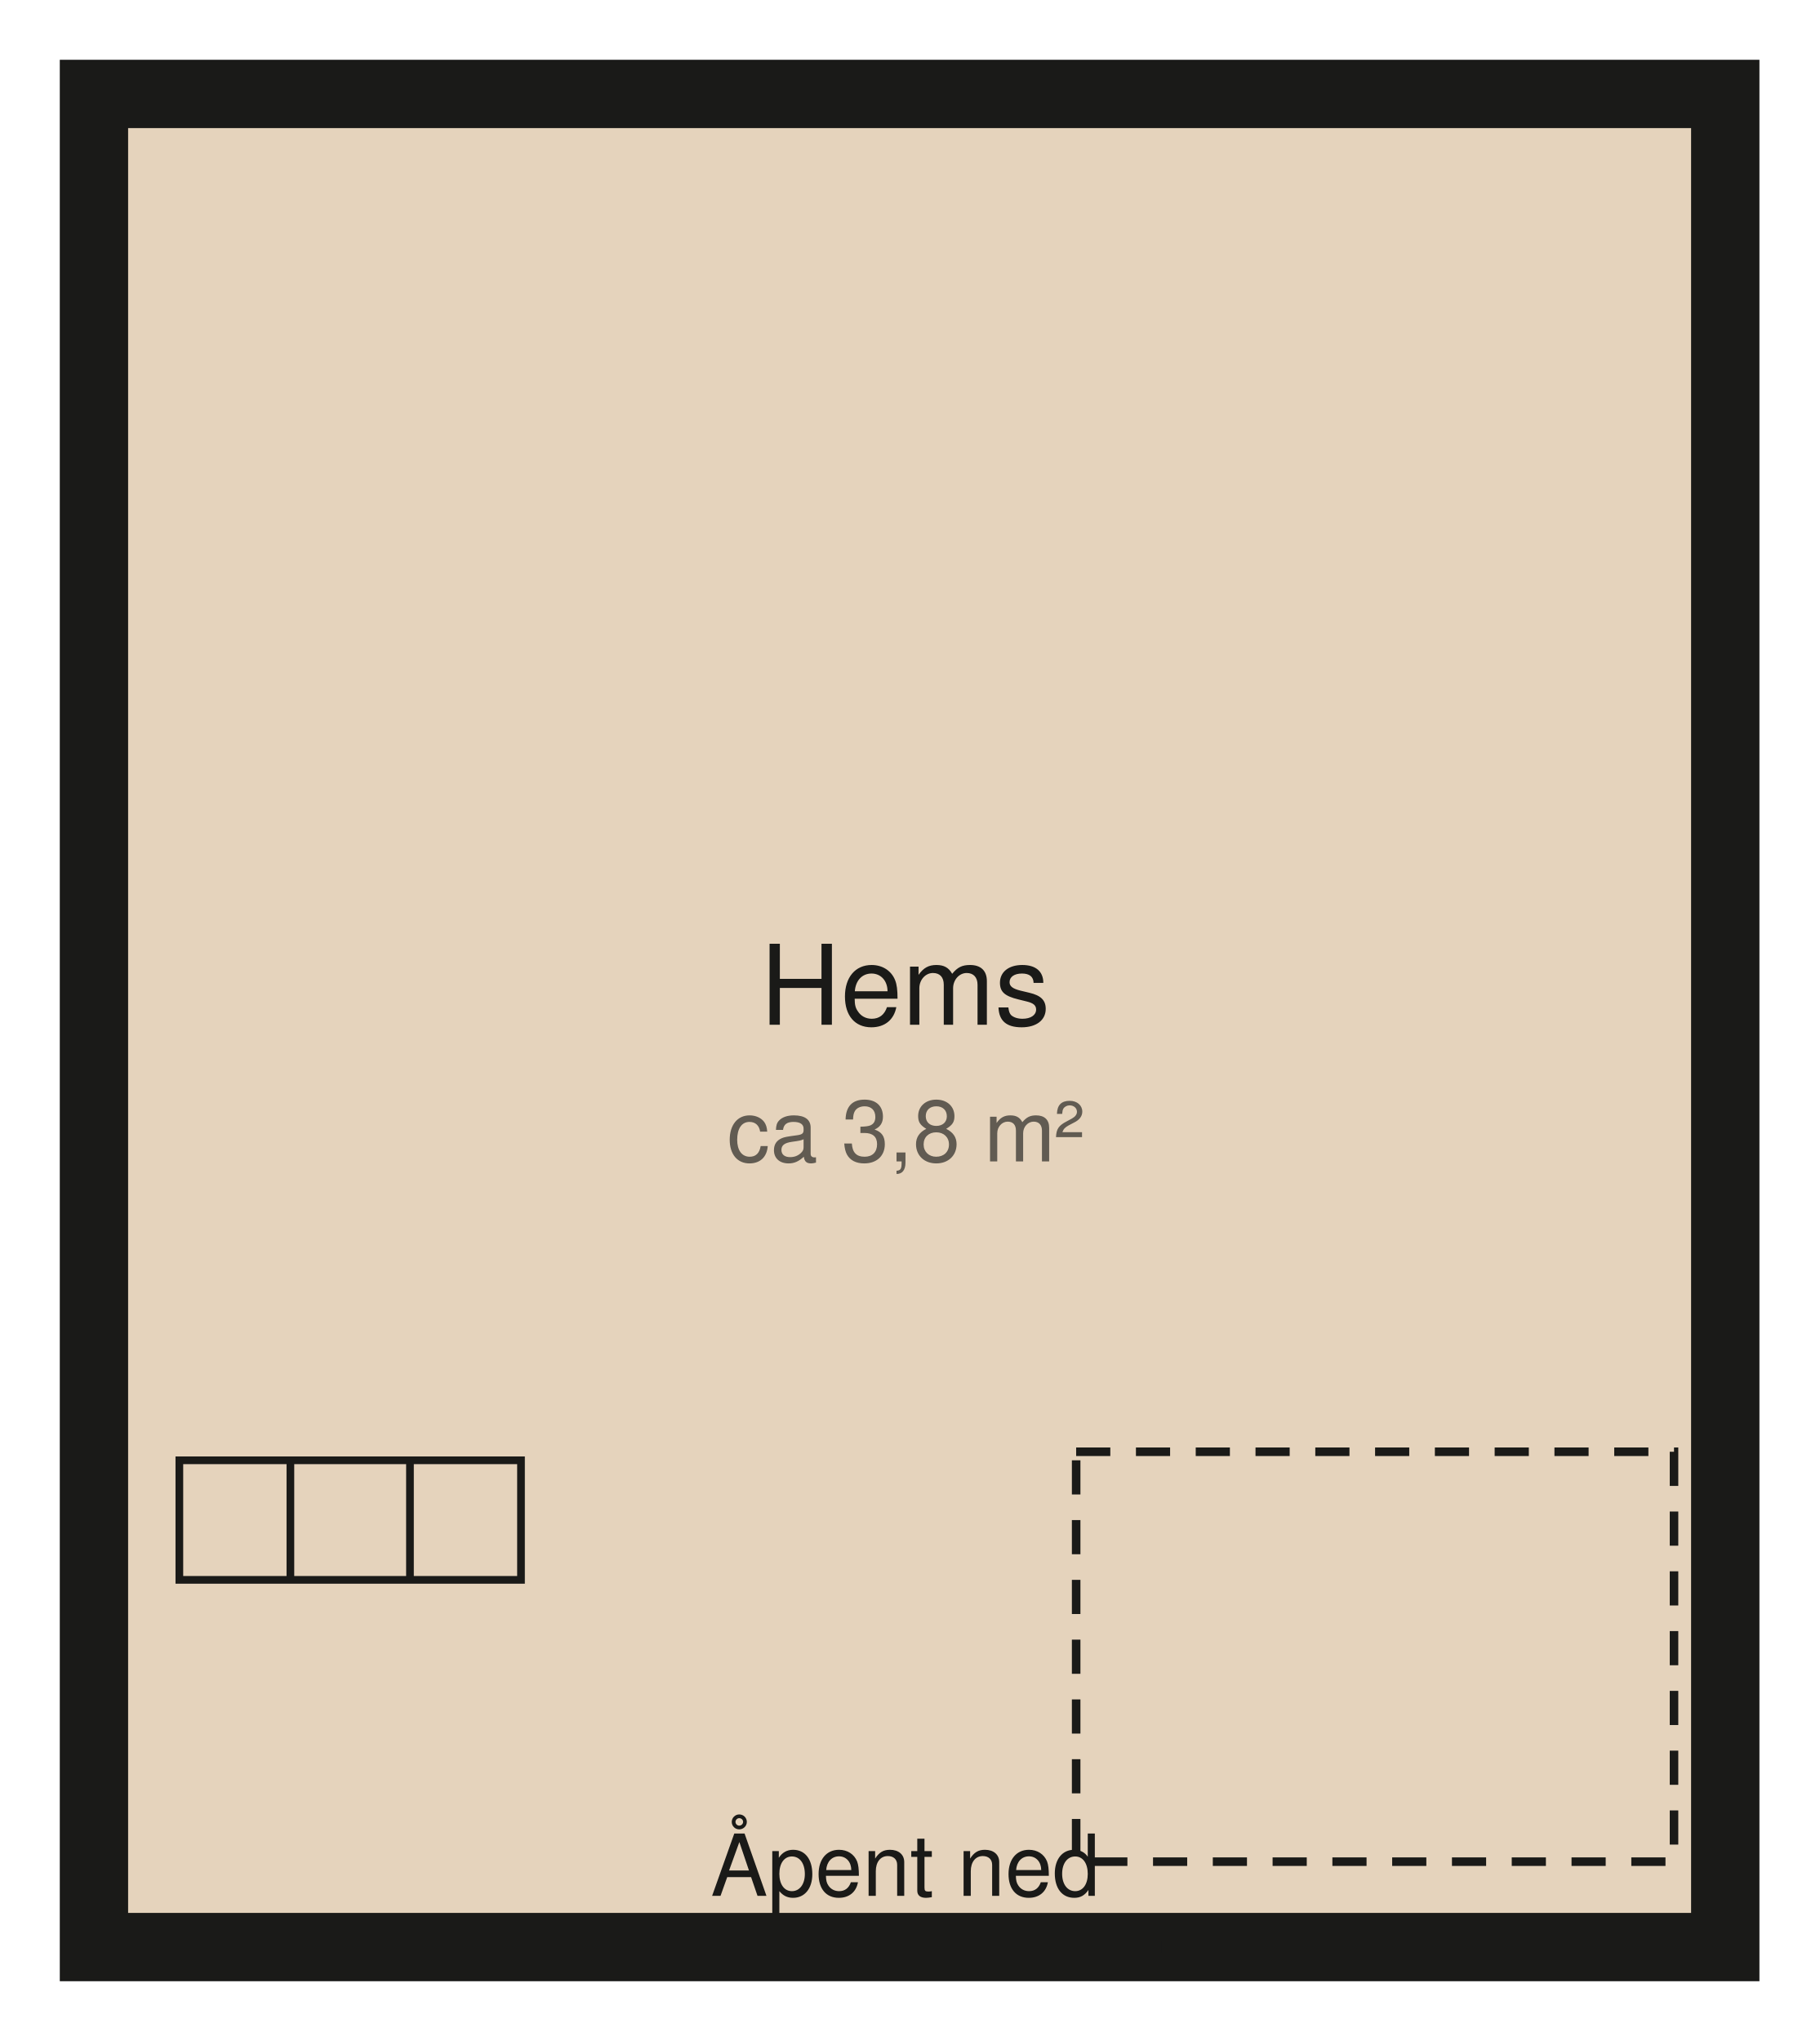
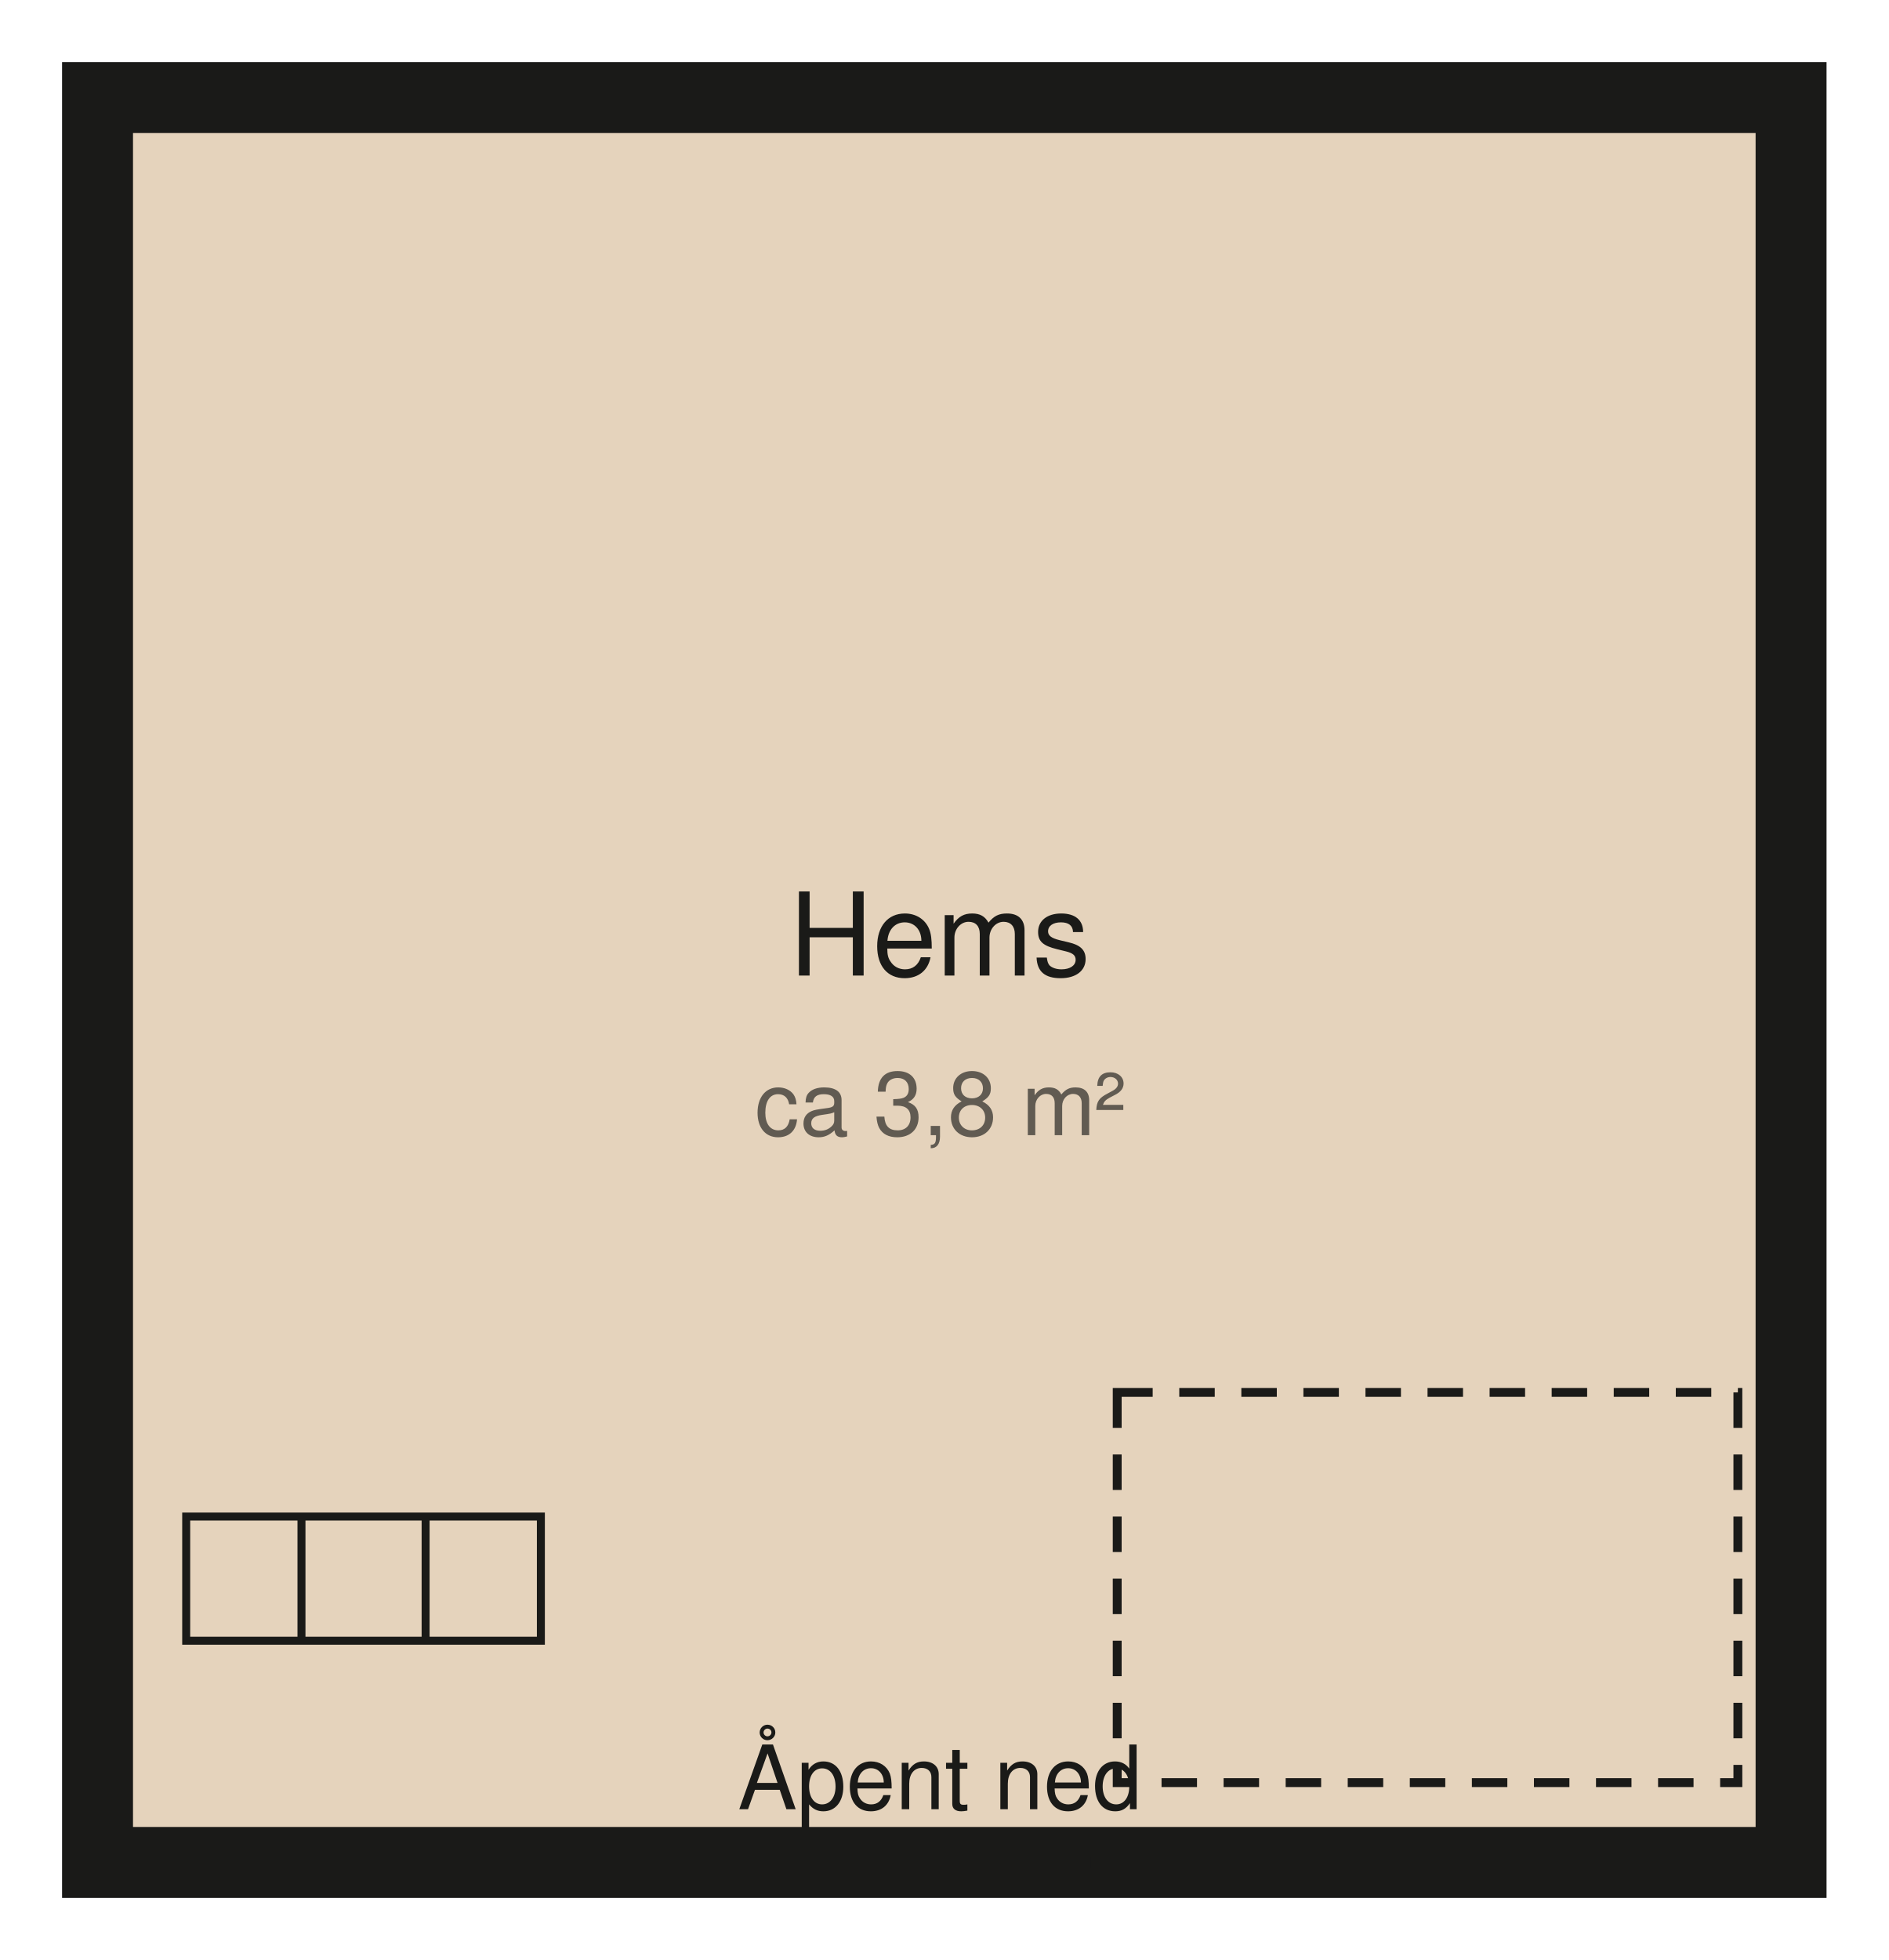
- <svg xmlns="http://www.w3.org/2000/svg" viewBox="0 0 213 239">
-   <polygon points="11,11 202,11 202,228 11,228" fill="#E5D3BC" />
-   <polygon points="11,11 202,11 202,228 11,228" fill="none" stroke="#1A1A18" stroke-width="8" />
-   <polygon points="126,170 196,170 196,218 126,218" fill="none" stroke="#1A1A18" stroke-width="1" stroke-dasharray="4 3" />
-   <line x1="11" y1="228" x2="202" y2="228" stroke="#1A1A18" stroke-width="1.4" stroke-dasharray="8 5" />
-   <text x="106" y="222" font-family="Helvetica" font-size="10" fill="#1A1A18" text-anchor="middle">Åpent ned</text>
+ <svg xmlns="http://www.w3.org/2000/svg" viewBox="0 0 213 221">
+   <polygon points="11,11 202,11 202,210 11,210" fill="#E5D3BC" />
+   <polygon points="11,11 202,11 202,210 11,210" fill="none" stroke="#1A1A18" stroke-width="8" />
+   <polygon points="126,157 196,157 196,201 126,201" fill="none" stroke="#1A1A18" stroke-width="1" stroke-dasharray="4 3" />
+   <line x1="11" y1="210" x2="202" y2="210" stroke="#1A1A18" stroke-width="1.4" stroke-dasharray="8 5" />
+   <text x="106" y="204" font-family="Helvetica" font-size="10" fill="#1A1A18" text-anchor="middle">Åpent ned</text>
  <rect x="21" y="171" width="40" height="14" fill="none" stroke="#1A1A18" stroke-width="0.9" />
  <line x1="34" y1="171" x2="34" y2="185" stroke="#1A1A18" stroke-width="0.9" />
  <line x1="48" y1="171" x2="48" y2="185" stroke="#1A1A18" stroke-width="0.9" />
  <g font-family="Helvetica" fill="#1A1A18" text-anchor="middle">
-     <text x="106" y="120" font-size="13">Hems</text>
-     <text x="106" y="136" font-size="10" opacity="0.65">ca 3,8 m²</text>
+     <text x="106" y="110" font-size="13">Hems</text>
+     <text x="106" y="128" font-size="10" opacity="0.65">ca 3,8 m²</text>
  </g>
</svg>
